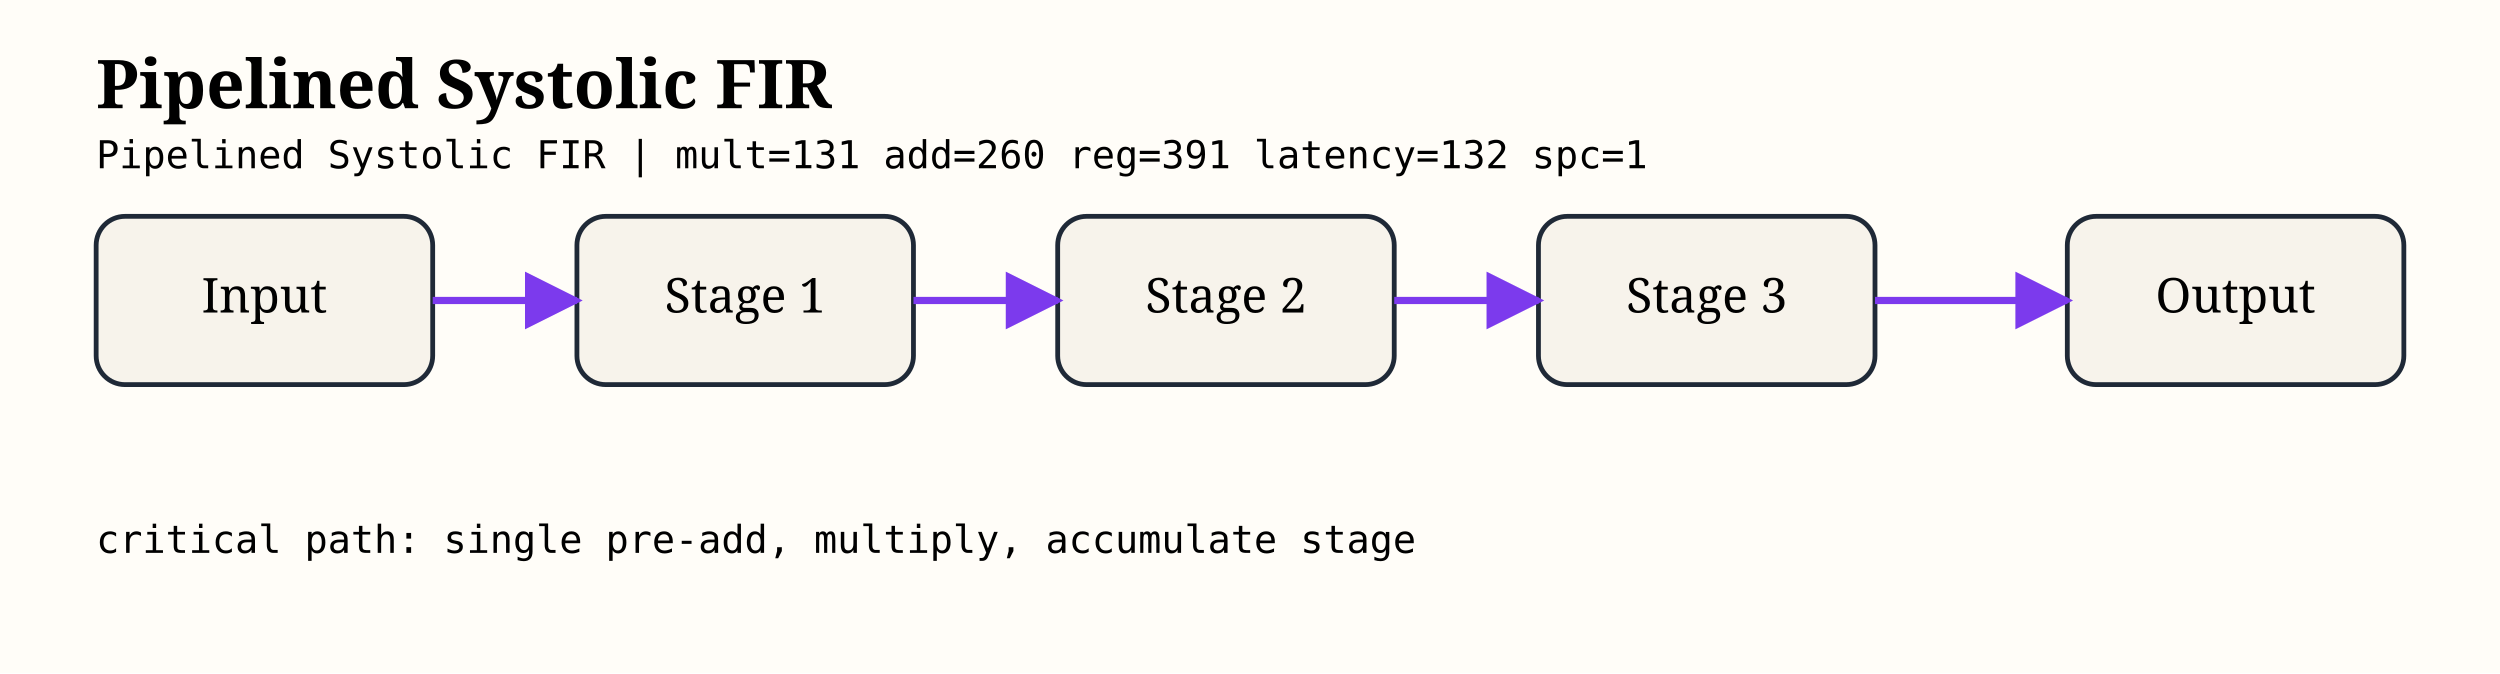
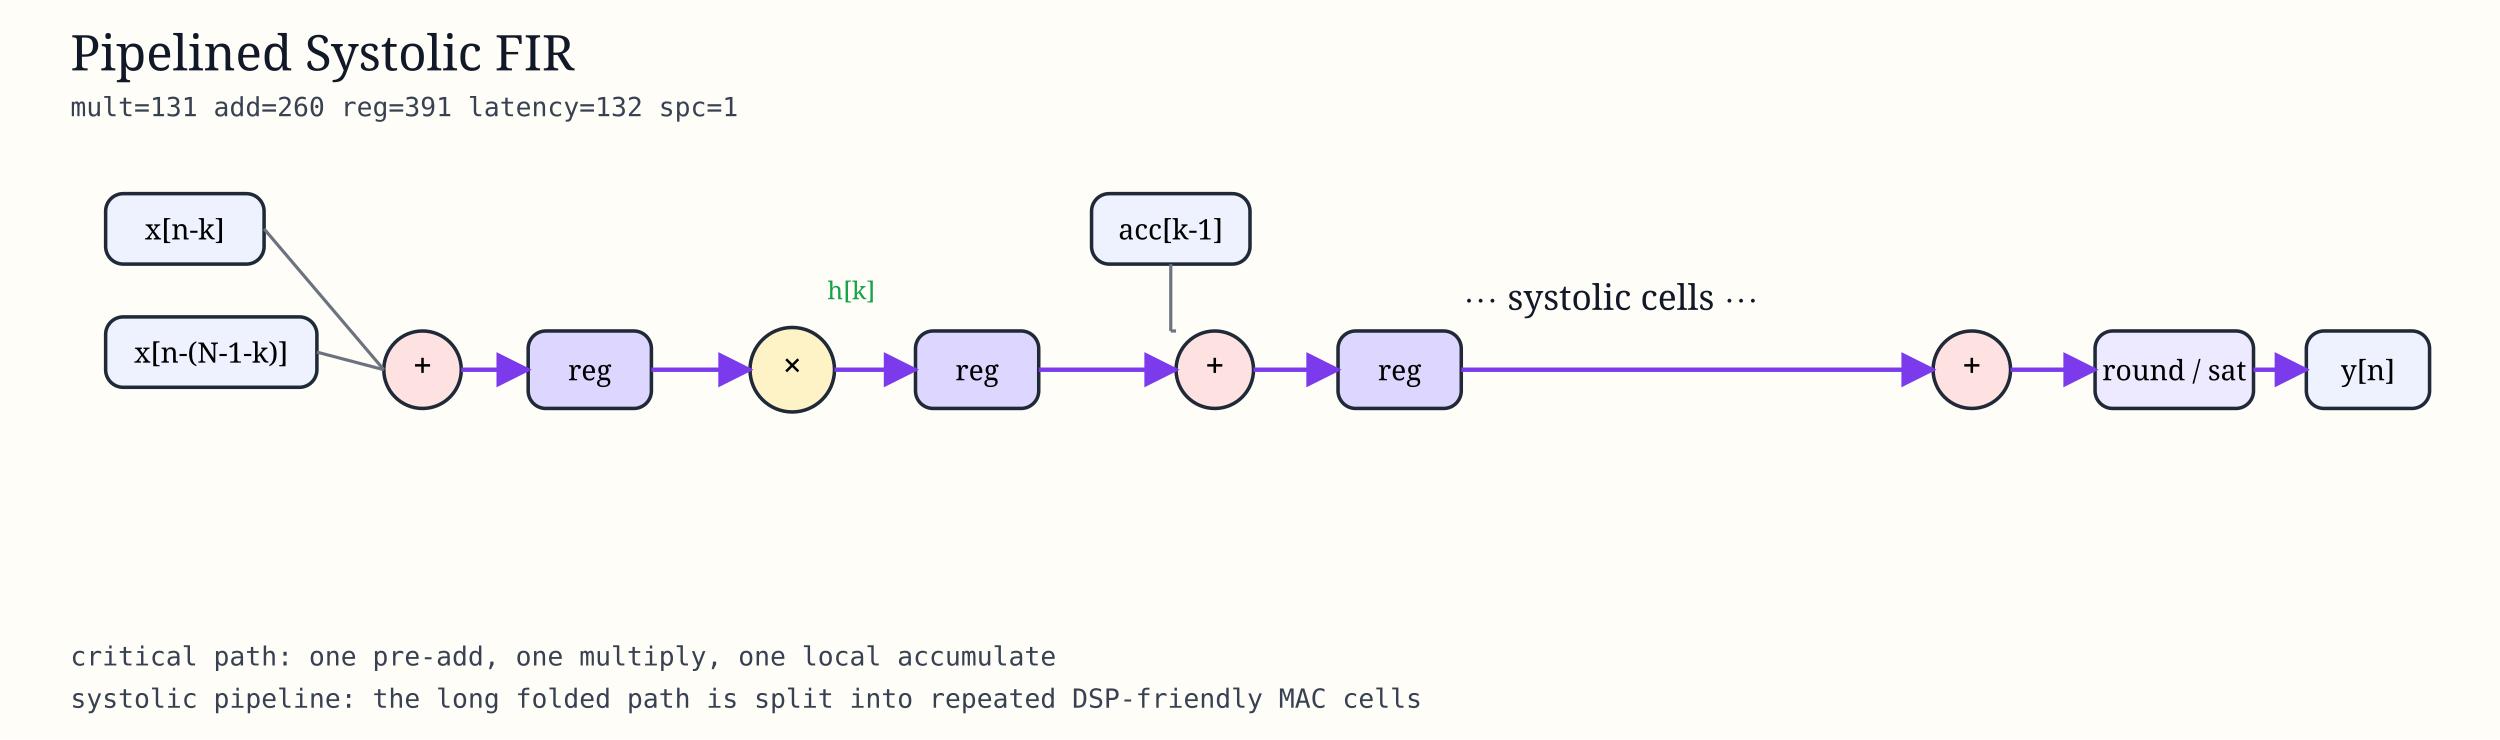
- <svg xmlns="http://www.w3.org/2000/svg" width="1040" height="280" viewBox="0 0 1040 280">
+ <svg xmlns="http://www.w3.org/2000/svg" width="1420" height="420" viewBox="0 0 1420 420">
  <defs>
    <marker id="arrow" viewBox="0 0 10 10" refX="9" refY="5" markerWidth="8" markerHeight="8" orient="auto-start-reverse">
      <path d="M 0 0 L 10 5 L 0 10 z" fill="#7c3aed" />
    </marker>
  </defs>
-   <rect width="1040" height="280" fill="#fffdf8" />
-   <text x="40" y="45" font-family="Georgia" font-size="28" font-weight="bold">Pipelined Systolic FIR</text>
-   <text x="40" y="70" font-family="Consolas" font-size="16">Pipelined Systolic FIR | mult=131 add=260 reg=391 latency=132 spc=1</text>
-   <rect x="40" y="90" width="140" height="70" rx="12" fill="#f7f3eb" stroke="#1f2937" stroke-width="2" />
-   <text x="110" y="130" text-anchor="middle" font-family="Georgia" font-size="20">Input</text>
-   <rect x="240" y="90" width="140" height="70" rx="12" fill="#f7f3eb" stroke="#1f2937" stroke-width="2" />
-   <text x="310" y="130" text-anchor="middle" font-family="Georgia" font-size="20">Stage 1</text>
-   <rect x="440" y="90" width="140" height="70" rx="12" fill="#f7f3eb" stroke="#1f2937" stroke-width="2" />
-   <text x="510" y="130" text-anchor="middle" font-family="Georgia" font-size="20">Stage 2</text>
-   <rect x="640" y="90" width="140" height="70" rx="12" fill="#f7f3eb" stroke="#1f2937" stroke-width="2" />
-   <text x="710" y="130" text-anchor="middle" font-family="Georgia" font-size="20">Stage 3</text>
-   <rect x="860" y="90" width="140" height="70" rx="12" fill="#f7f3eb" stroke="#1f2937" stroke-width="2" />
-   <text x="930" y="130" text-anchor="middle" font-family="Georgia" font-size="20">Output</text>
-   <line x1="180" y1="125" x2="240" y2="125" stroke="#7c3aed" stroke-width="3" marker-end="url(#arrow)" />
-   <line x1="380" y1="125" x2="440" y2="125" stroke="#7c3aed" stroke-width="3" marker-end="url(#arrow)" />
-   <line x1="580" y1="125" x2="640" y2="125" stroke="#7c3aed" stroke-width="3" marker-end="url(#arrow)" />
-   <line x1="780" y1="125" x2="860" y2="125" stroke="#7c3aed" stroke-width="3" marker-end="url(#arrow)" />
-   <text x="40" y="230" font-family="Consolas" font-size="16">critical path: single pre-add, multiply, accumulate stage</text>
+   <rect width="1420" height="420" fill="#fffdf8" />
+   <text x="40" y="40" text-anchor="start" font-family="Georgia" font-size="28" fill="#111827">Pipelined Systolic FIR</text>
+   <text x="40" y="66" font-family="Consolas" font-size="15" fill="#374151">mult=131 add=260 reg=391 latency=132 spc=1</text>
+   <rect x="60" y="110" width="90" height="40" rx="10" fill="#eef2ff" stroke="#1f2937" stroke-width="2" />
+   <text x="105.0" y="136.0" text-anchor="middle" font-family="Georgia" font-size="16" font-weight="normal">
+     <tspan x="105.0" dy="0">x[n-k]</tspan>
+   </text>
+   <rect x="60" y="180" width="120" height="40" rx="10" fill="#eef2ff" stroke="#1f2937" stroke-width="2" />
+   <text x="120.0" y="206.0" text-anchor="middle" font-family="Georgia" font-size="16" font-weight="normal">
+     <tspan x="120.0" dy="0">x[n-(N-1-k)]</tspan>
+   </text>
+   <circle cx="240" cy="210" r="22" fill="#fee2e2" stroke="#1f2937" stroke-width="2" />
+   <text x="240" y="214.667" text-anchor="middle" font-family="Georgia" font-size="20" font-weight="bold">+</text>
+   <rect x="300" y="188" width="70" height="44" rx="10" fill="#ddd6fe" stroke="#1f2937" stroke-width="2" />
+   <text x="335.0" y="216.0" text-anchor="middle" font-family="Georgia" font-size="16" font-weight="normal">
+     <tspan x="335.0" dy="0">reg</tspan>
+   </text>
+   <circle cx="450" cy="210" r="24" fill="#fef3c7" stroke="#1f2937" stroke-width="2" />
+   <text x="450" y="214.667" text-anchor="middle" font-family="Georgia" font-size="20" font-weight="bold">×</text>
+   <text x="470" y="170" text-anchor="start" font-family="Georgia" font-size="14" fill="#16a34a">h[k]</text>
+   <rect x="520" y="188" width="70" height="44" rx="10" fill="#ddd6fe" stroke="#1f2937" stroke-width="2" />
+   <text x="555.0" y="216.0" text-anchor="middle" font-family="Georgia" font-size="16" font-weight="normal">
+     <tspan x="555.0" dy="0">reg</tspan>
+   </text>
+   <circle cx="690" cy="210" r="22" fill="#fee2e2" stroke="#1f2937" stroke-width="2" />
+   <text x="690" y="214.667" text-anchor="middle" font-family="Georgia" font-size="20" font-weight="bold">+</text>
+   <rect x="760" y="188" width="70" height="44" rx="10" fill="#ddd6fe" stroke="#1f2937" stroke-width="2" />
+   <text x="795.0" y="216.0" text-anchor="middle" font-family="Georgia" font-size="16" font-weight="normal">
+     <tspan x="795.0" dy="0">reg</tspan>
+   </text>
+   <text x="915" y="176" text-anchor="middle" font-family="Georgia" font-size="20" fill="#111827">⋯  systolic cells  ⋯</text>
+   <circle cx="1120" cy="210" r="22" fill="#fee2e2" stroke="#1f2937" stroke-width="2" />
+   <text x="1120" y="214.667" text-anchor="middle" font-family="Georgia" font-size="20" font-weight="bold">+</text>
+   <rect x="1190" y="188" width="90" height="44" rx="10" fill="#ede9fe" stroke="#1f2937" stroke-width="2" />
+   <text x="1235.0" y="216.0" text-anchor="middle" font-family="Georgia" font-size="16" font-weight="normal">
+     <tspan x="1235.0" dy="0">round / sat</tspan>
+   </text>
+   <rect x="1310" y="188" width="70" height="44" rx="10" fill="#eef2ff" stroke="#1f2937" stroke-width="2" />
+   <text x="1345.0" y="216.0" text-anchor="middle" font-family="Georgia" font-size="16" font-weight="normal">
+     <tspan x="1345.0" dy="0">y[n]</tspan>
+   </text>
+   <line x1="150" y1="130" x2="218" y2="210" stroke="#6b7280" stroke-width="1.8" />
+   <line x1="180" y1="200" x2="218" y2="210" stroke="#6b7280" stroke-width="1.8" />
+   <line x1="262" y1="210" x2="300" y2="210" stroke="#7c3aed" stroke-width="2.5" marker-end="url(#arrow)" />
+   <line x1="370" y1="210" x2="426" y2="210" stroke="#7c3aed" stroke-width="2.5" marker-end="url(#arrow)" />
+   <line x1="474" y1="210" x2="520" y2="210" stroke="#7c3aed" stroke-width="2.5" marker-end="url(#arrow)" />
+   <rect x="620" y="110" width="90" height="40" rx="10" fill="#eef2ff" stroke="#1f2937" stroke-width="2" />
+   <text x="665.0" y="136.0" text-anchor="middle" font-family="Georgia" font-size="16" font-weight="normal">
+     <tspan x="665.0" dy="0">acc[k-1]</tspan>
+   </text>
+   <line x1="665" y1="150" x2="665" y2="188" stroke="#6b7280" stroke-width="1.8" />
+   <line x1="665" y1="188" x2="668" y2="188" stroke="#6b7280" stroke-width="1.8" />
+   <line x1="590" y1="210" x2="668" y2="210" stroke="#7c3aed" stroke-width="2.5" marker-end="url(#arrow)" />
+   <line x1="712" y1="210" x2="760" y2="210" stroke="#7c3aed" stroke-width="2.5" marker-end="url(#arrow)" />
+   <line x1="830" y1="210" x2="1098" y2="210" stroke="#7c3aed" stroke-width="2.5" marker-end="url(#arrow)" />
+   <line x1="1142" y1="210" x2="1190" y2="210" stroke="#7c3aed" stroke-width="2.5" marker-end="url(#arrow)" />
+   <line x1="1280" y1="210" x2="1310" y2="210" stroke="#7c3aed" stroke-width="2.5" marker-end="url(#arrow)" />
+   <text x="40" y="378" font-family="Consolas" font-size="15" fill="#374151">critical path: one pre-add, one multiply, one local accumulate</text>
+   <text x="40" y="402" font-family="Consolas" font-size="15" fill="#374151">systolic pipeline: the long folded path is split into repeated DSP-friendly MAC cells</text>
</svg>
